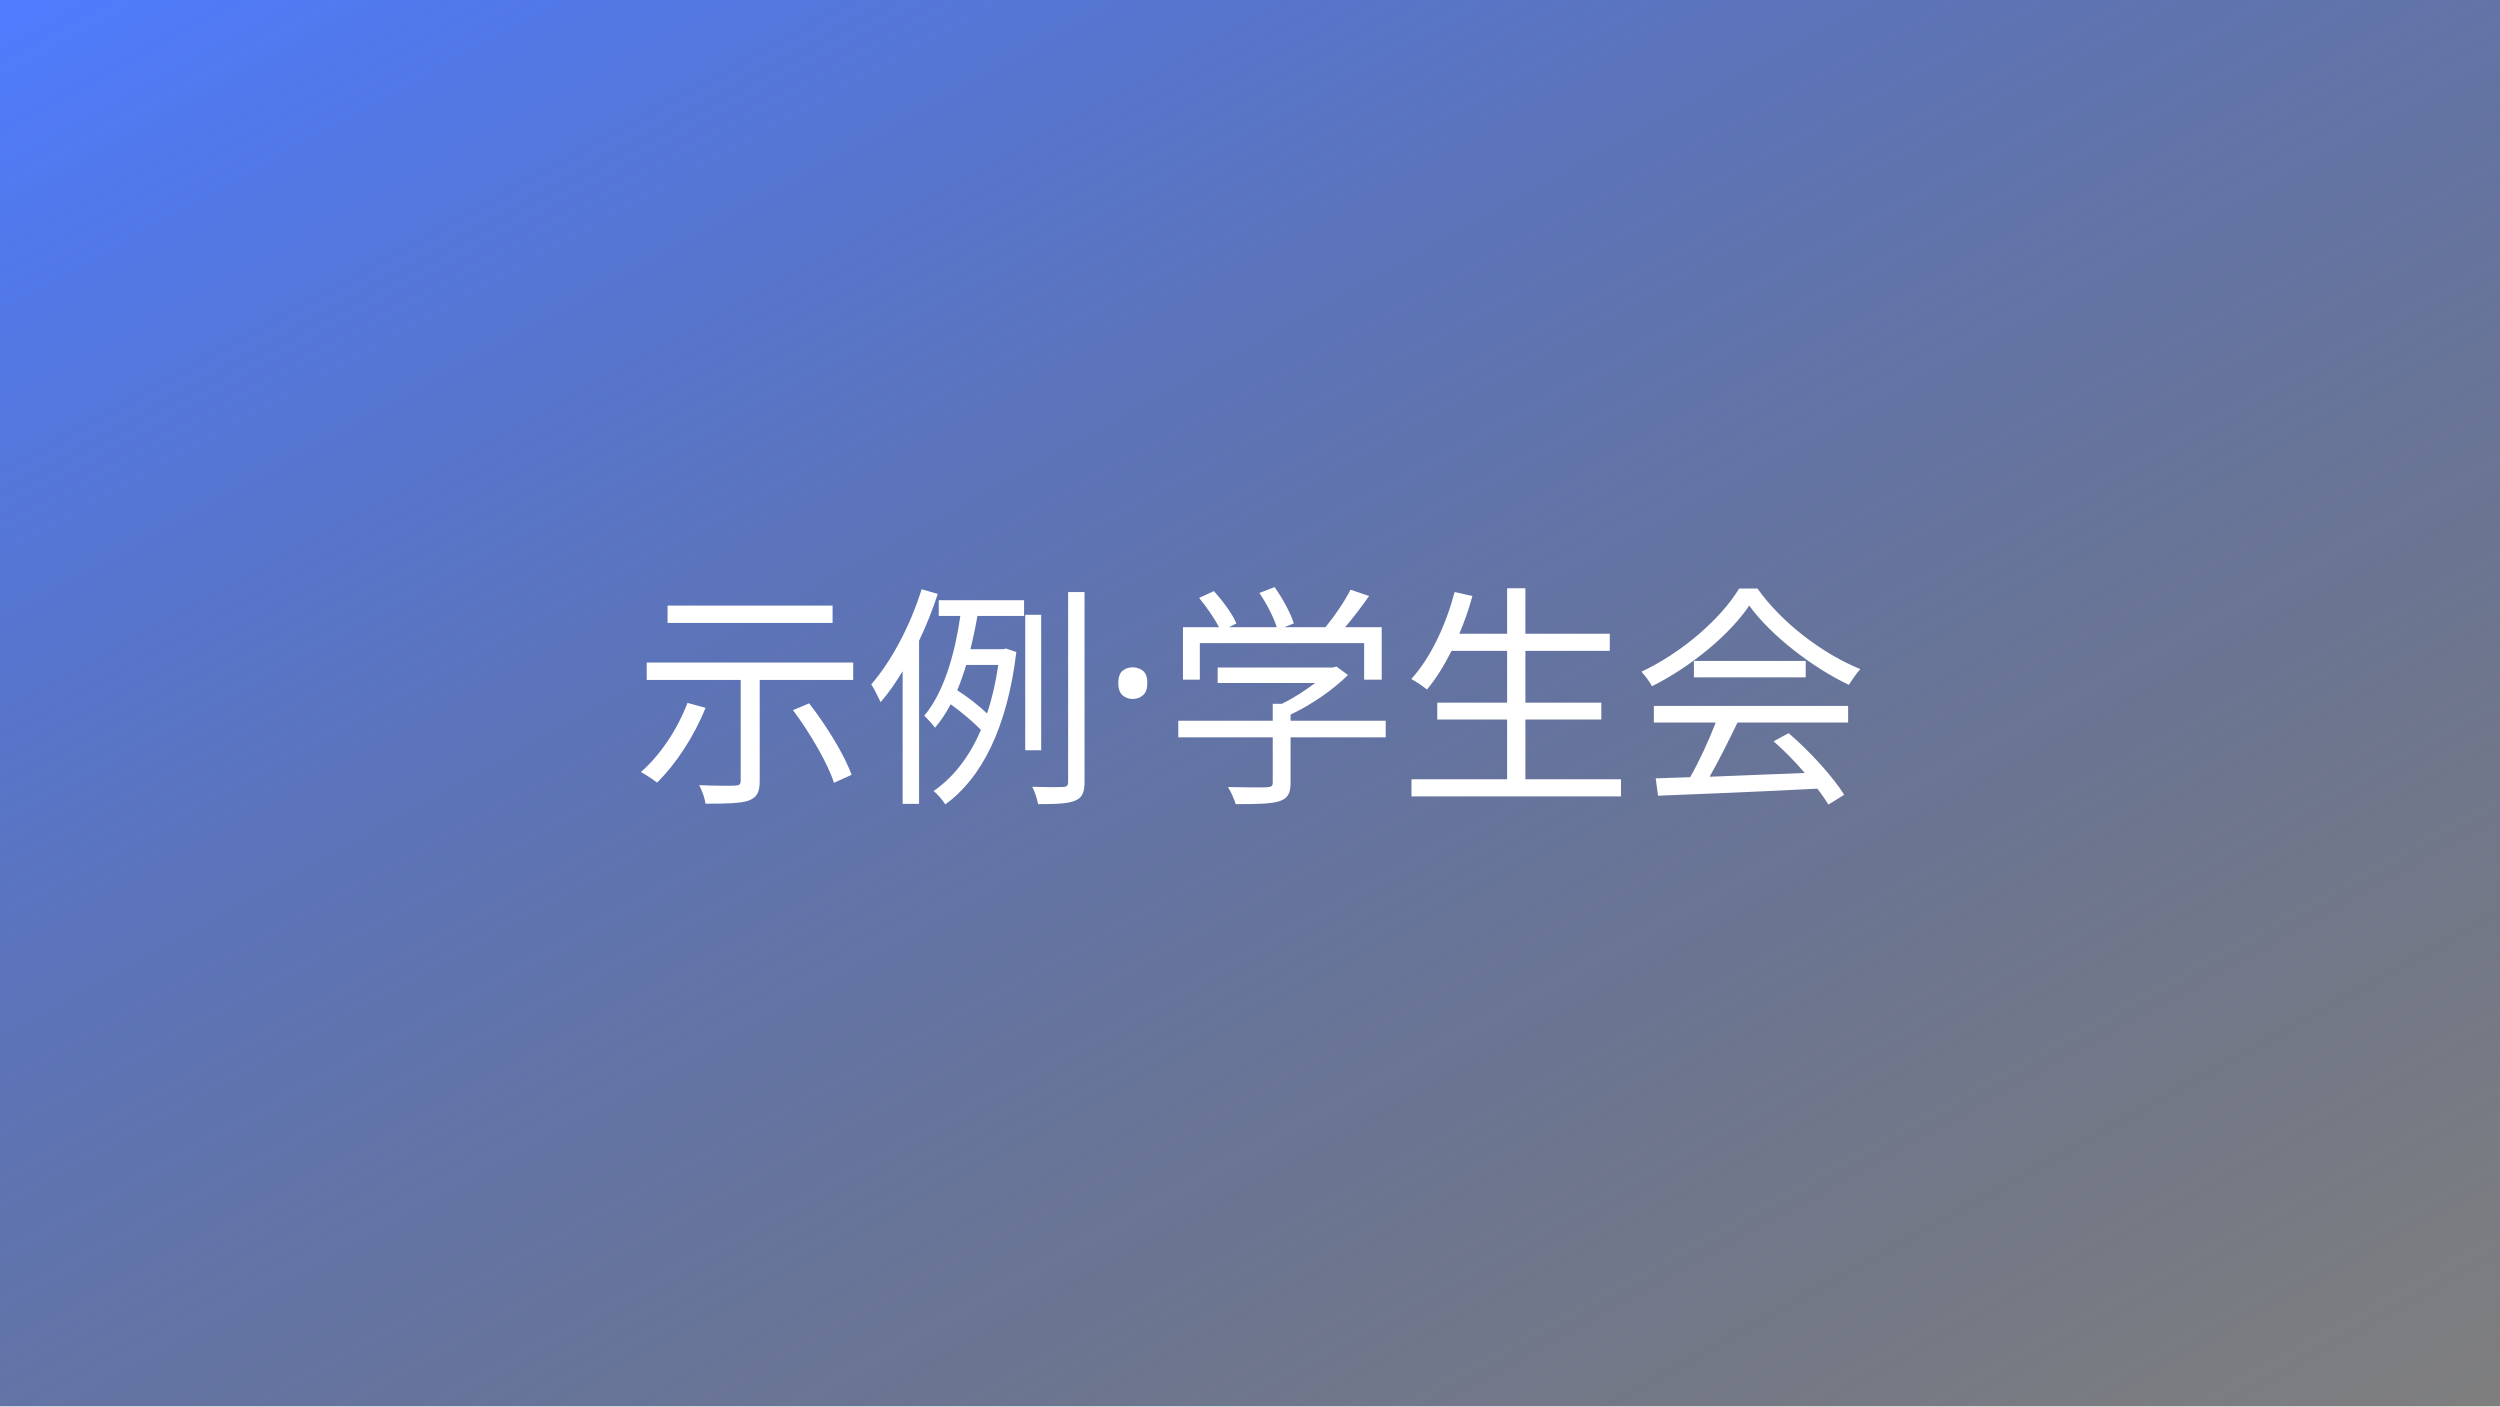
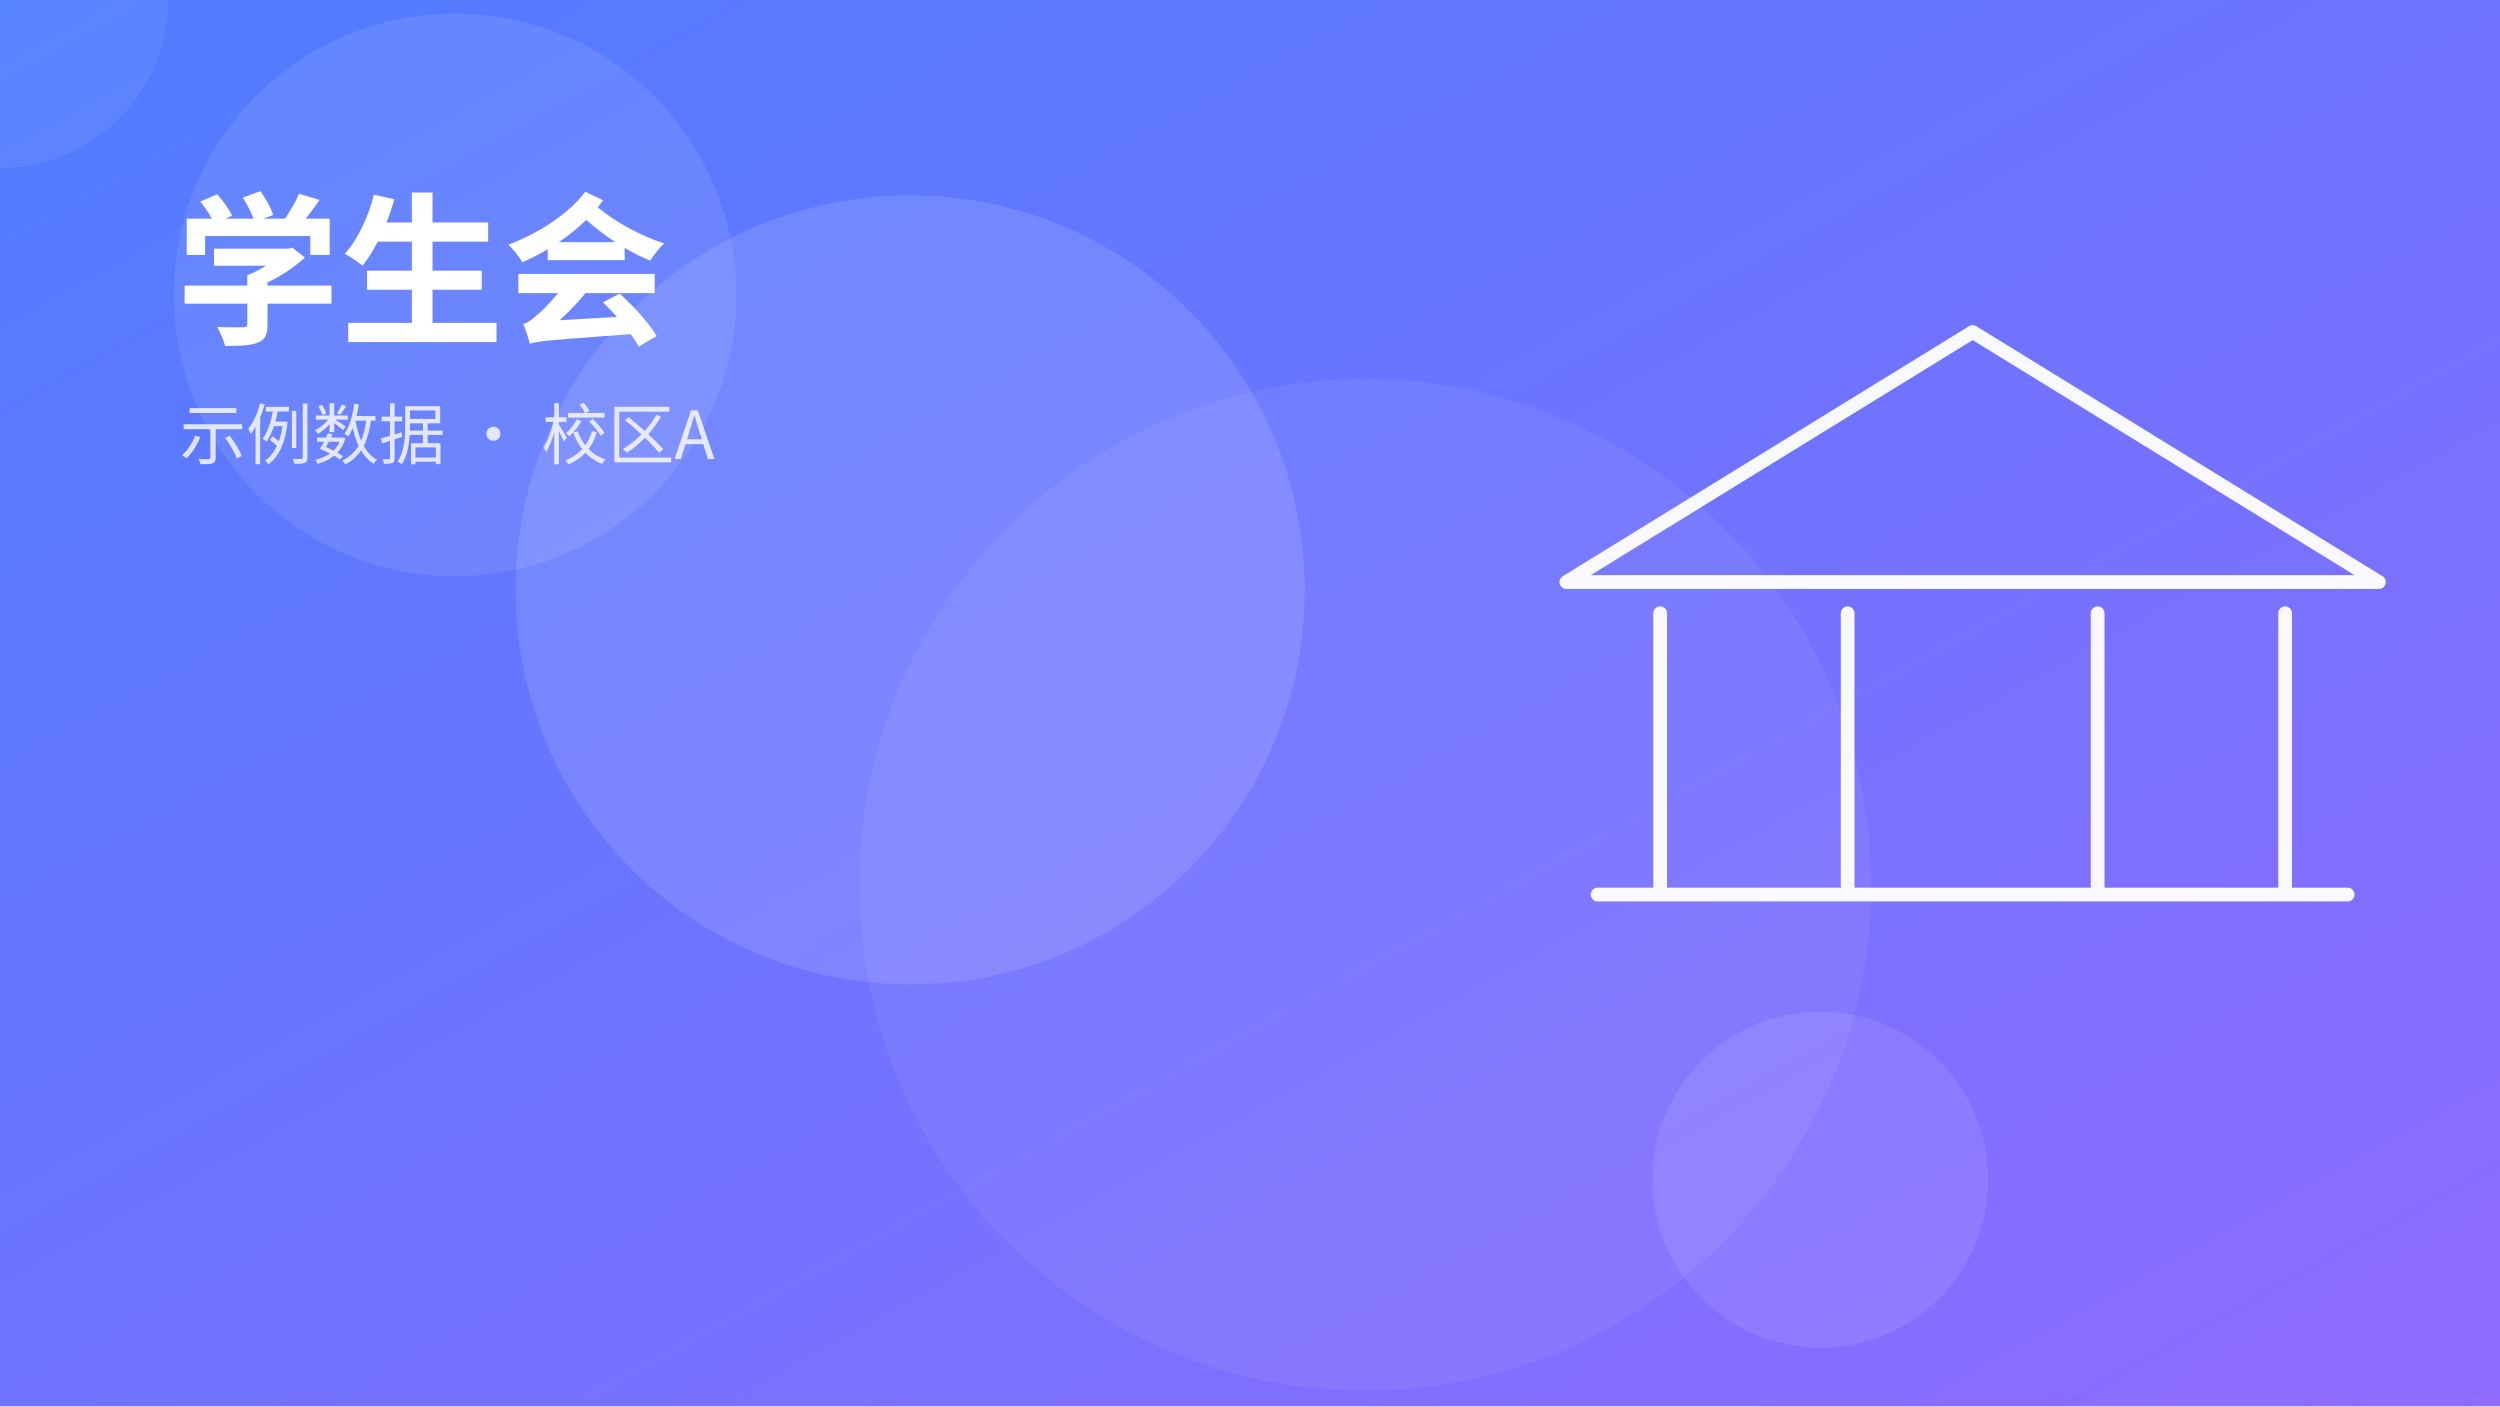
<svg xmlns="http://www.w3.org/2000/svg" width="1280" height="720" viewBox="0 0 1280 720">
  <defs>
    <linearGradient id="g" x1="0" y1="0" x2="1" y2="1">
      <stop offset="0" stop-color="#4f7cff" />
-       <stop offset="1" stop-color="#222" stop-opacity=".55" />
+       <stop offset="1" stop-color="#8f6bff" />
    </linearGradient>
  </defs>
-   <rect width="100%" height="100%" fill="url(#g)" />
-   <text x="50%" y="50%" font-family="sans-serif" font-size="120" fill="#fff" text-anchor="middle" dominant-baseline="middle">示例·学生会</text>
+   <rect width="1280" height="720" fill="url(#g)" />
+   <circle cx="0" cy="0" r="86" fill="#fff" opacity="0.06" />
+   <circle cx="233" cy="151" r="144" fill="#fff" opacity="0.09" />
+   <circle cx="466" cy="302" r="202" fill="#fff" opacity="0.12" />
+   <circle cx="699" cy="453" r="259" fill="#fff" opacity="0.06" />
+   <circle cx="932" cy="604" r="86" fill="#fff" opacity="0.09" />
+   <g transform="translate(1010 330) scale(3.2)" fill="none" stroke="#fff" stroke-width="2.2" stroke-linecap="round" stroke-linejoin="round" opacity=".95">
+     <path d="M-60 40h120M-50 40V-5M-20 40V-5M20 40V-5M50 40V-5M-65 -10L0 -50 65 -10Z" />
+   </g>
+   <text x="90" y="170" font-family="PingFang SC,Noto Sans CJK SC,sans-serif" fill="#fff" font-size="84" font-weight="700">学生会</text>
+   <text x="92" y="235" font-family="PingFang SC,Noto Sans CJK SC,sans-serif" fill="#fff" font-size="34" opacity=".8">示例数据 · 校区A</text>
</svg>
